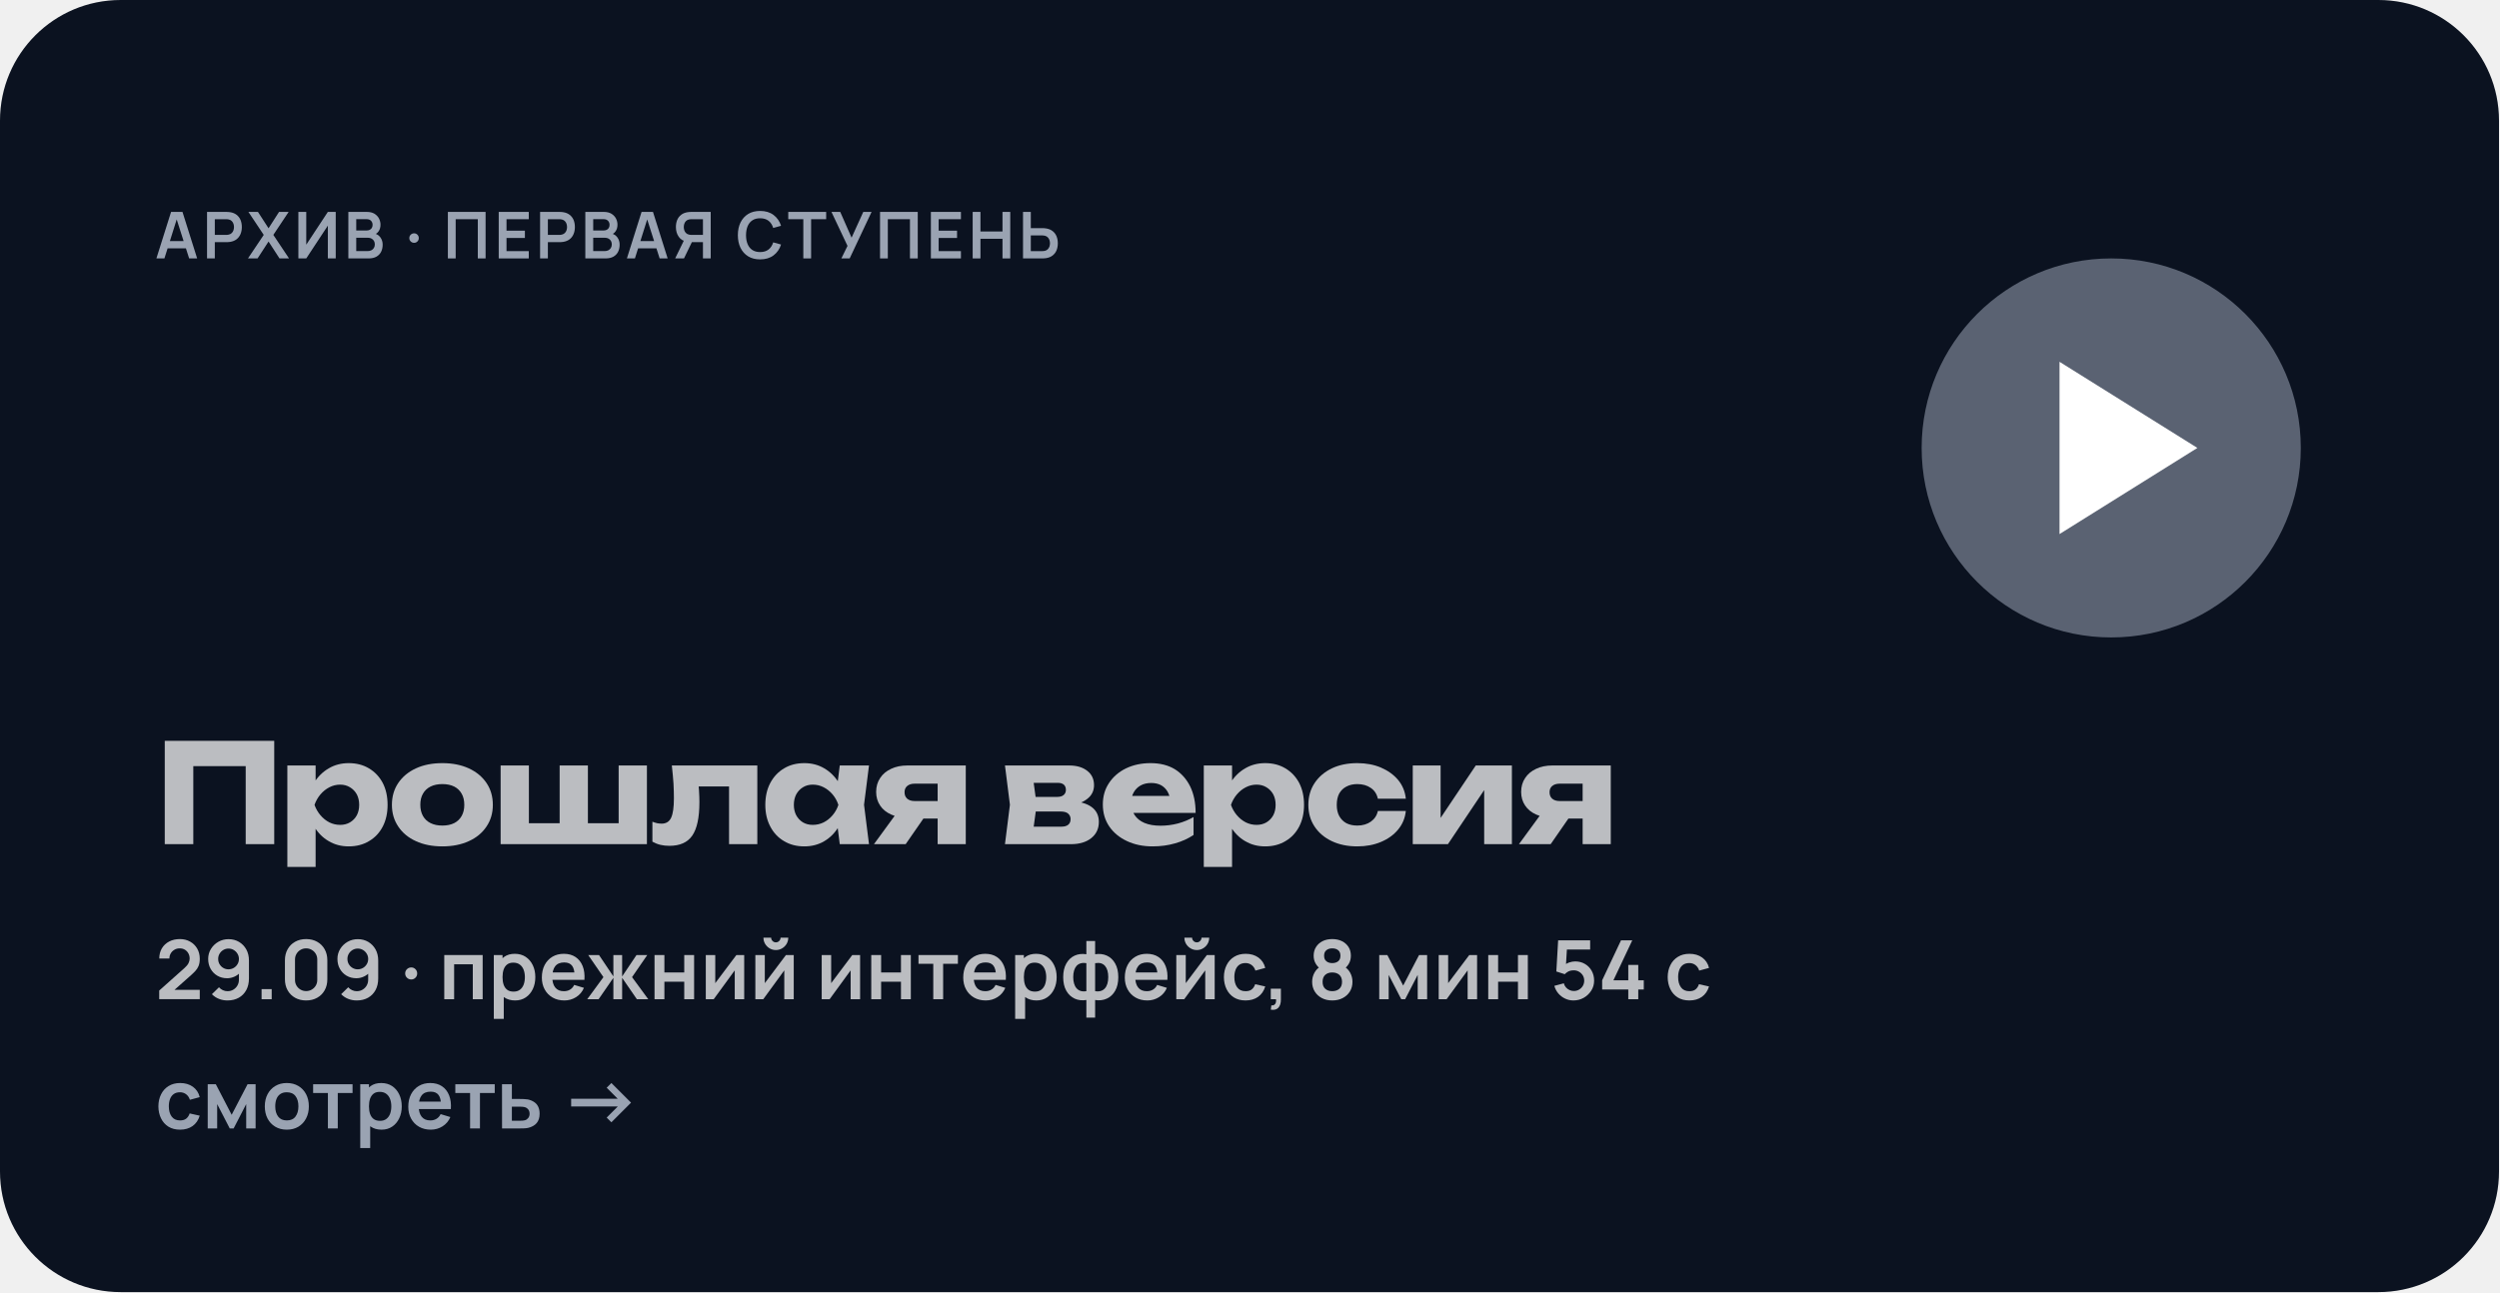
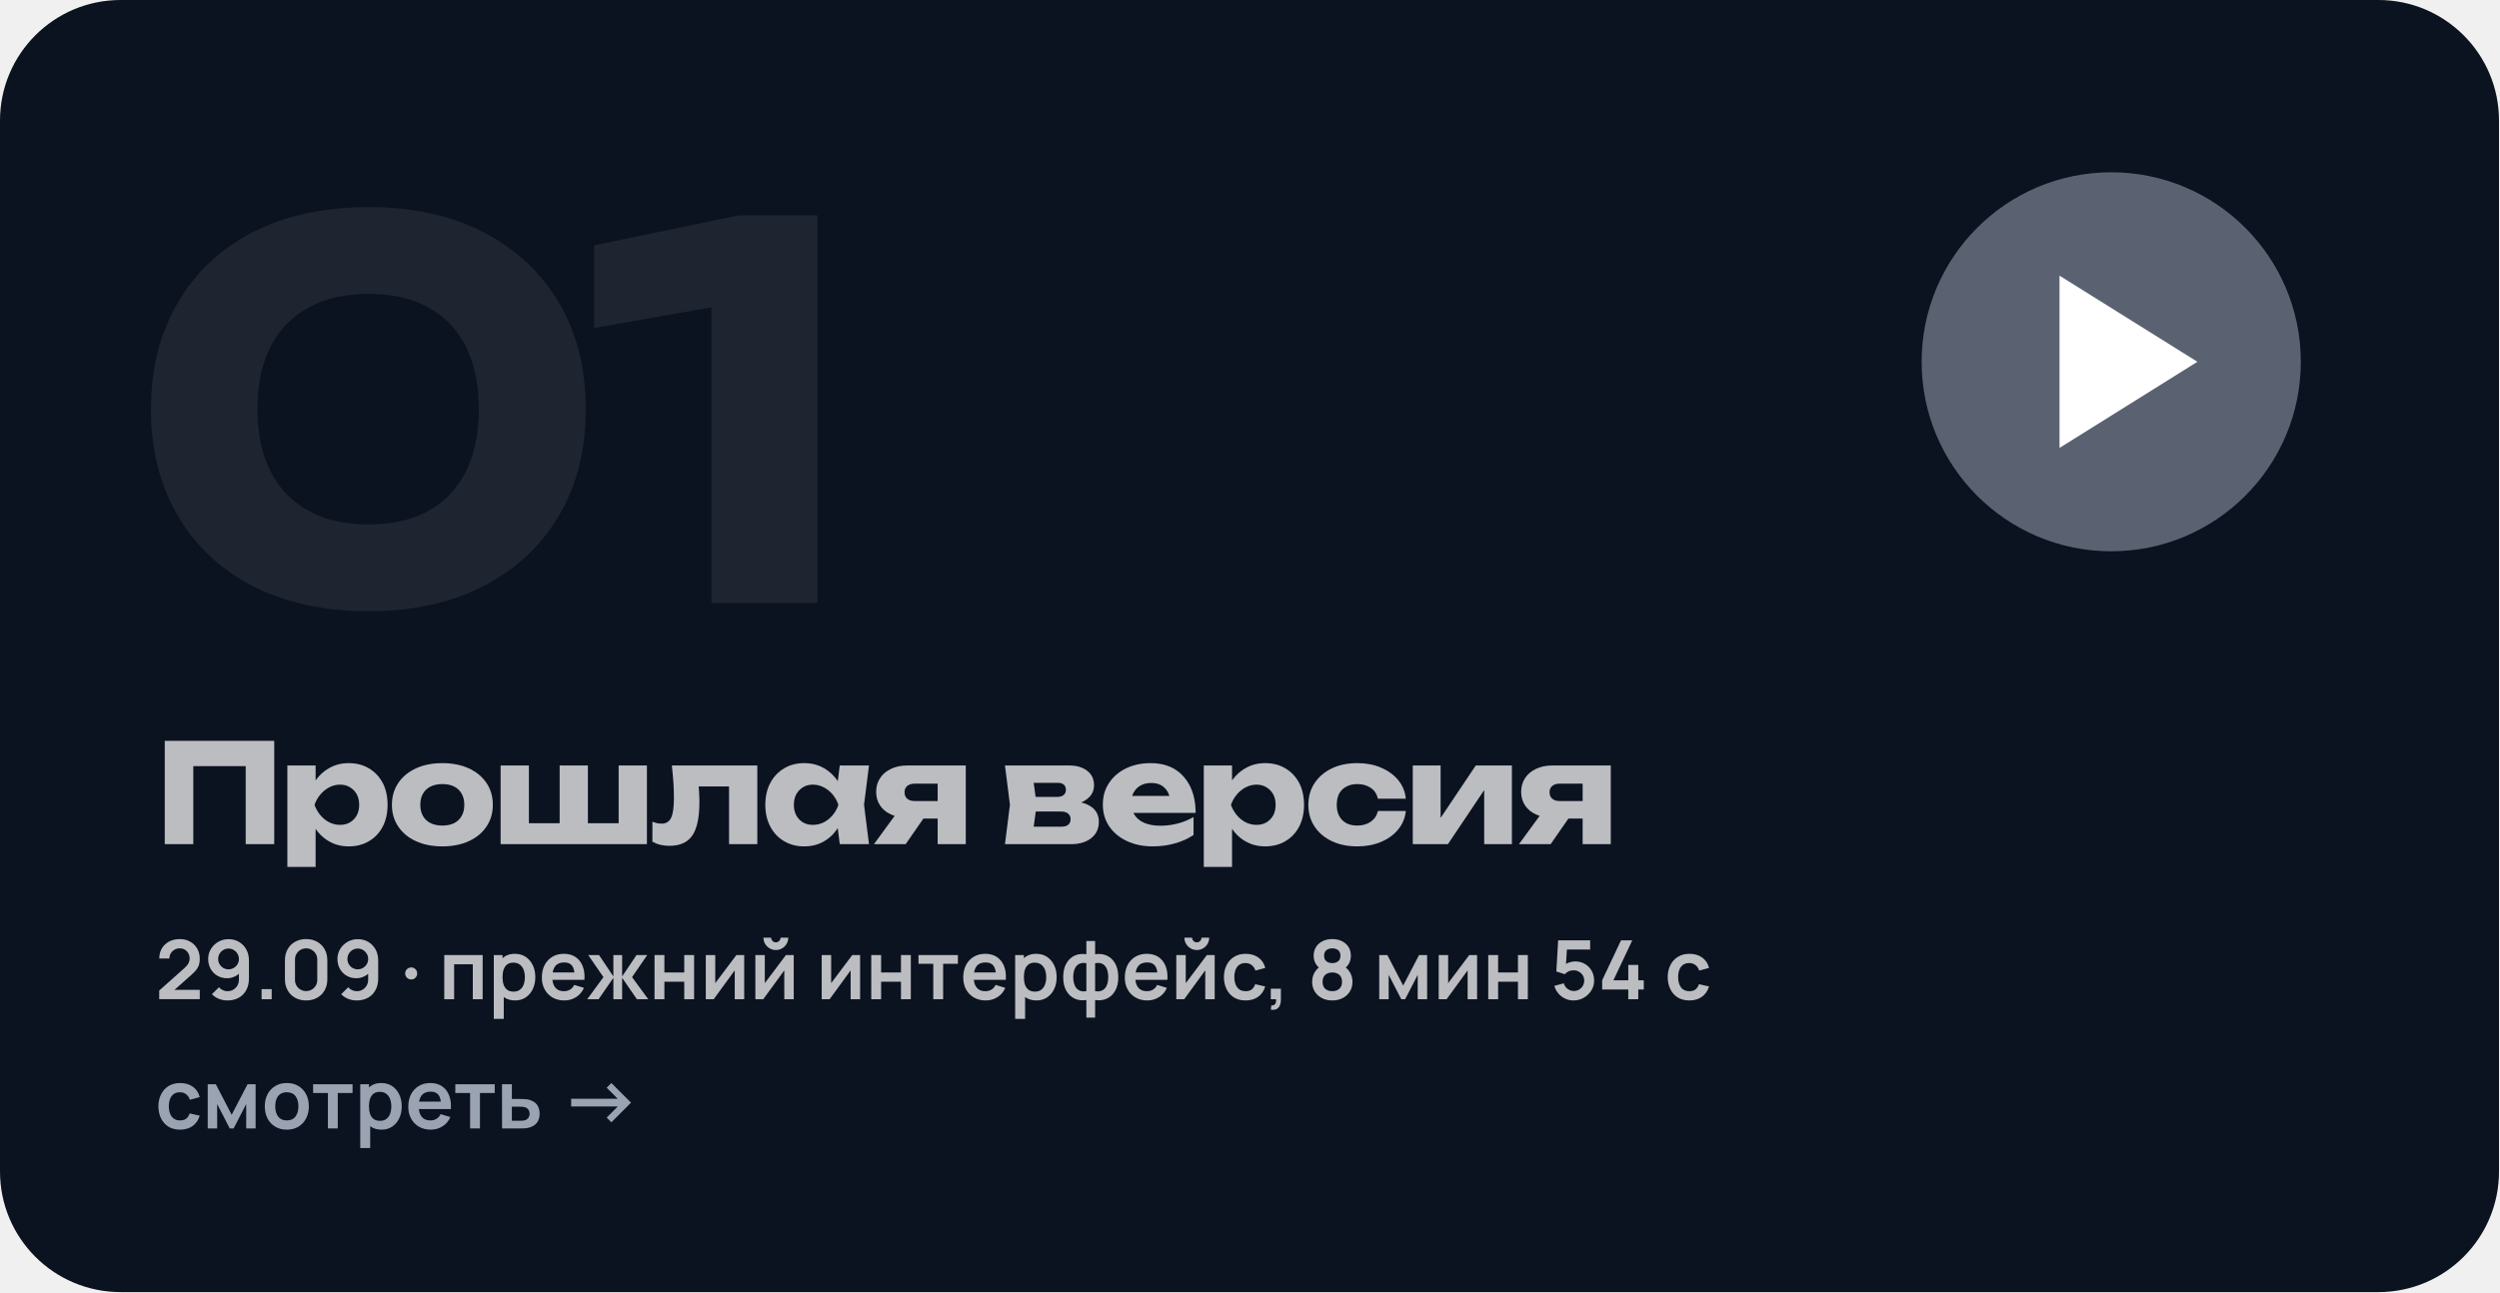
<svg xmlns="http://www.w3.org/2000/svg" width="580" height="300" viewBox="0 0 580 300" role="img" aria-labelledby="t d">
  <defs>
    <linearGradient id="cta" x1="0" y1="0" x2="1" y2="0.35">
      <stop offset="0" stop-color="#1D4ED8" />
      <stop offset=".45" stop-color="#2563EB" />
      <stop offset="1.4" stop-color="#38BDF8" />
    </linearGradient>
-     <path id="M-uni0410" d="M40 0 494 1440H847L1301 0H1053L641 1292H695L288 0ZM293 312V537H1049V312Z" />
-     <path id="M-uni0420" d="M140 0V1440H735Q756 1440 789 1438Q822 1437 850 1432Q975 1413 1056 1349Q1138 1285 1178 1188Q1217 1090 1217 971Q1217 853 1177 756Q1137 658 1056 594Q974 530 850 511Q822 507 788 505Q755 503 735 503H381V0ZM381 728H725Q745 728 770 730Q795 732 816 738Q876 753 910 791Q945 829 960 877Q974 925 974 971Q974 1017 960 1066Q945 1114 910 1152Q876 1190 816 1205Q795 1211 770 1212Q745 1214 725 1214H381Z" />
-     <path id="M-uni0425" d="M20 0 508 728 34 1440H329L657 933L982 1440H1279L805 728L1291 0H996L657 523L317 0Z" />
-     <path id="M-uni0418" d="M1296 0H1052V1015L384 0H140V1440H384V425L1052 1440H1296Z" />
-     <path id="M-uni0412" d="M140 0V1440H711Q857 1440 950 1382Q1044 1323 1090 1232Q1135 1141 1135 1044Q1135 925 1078 842Q1022 759 925 730V780Q1061 749 1132 651Q1202 553 1202 428Q1202 300 1153 204Q1104 108 1008 54Q911 0 769 0ZM384 227H739Q802 227 852 252Q902 278 930 324Q959 371 959 435Q959 493 934 539Q909 585 861 612Q813 640 746 640H384ZM384 865H708Q760 865 801 885Q842 905 866 944Q890 983 890 1040Q890 1115 842 1165Q794 1215 708 1215H384Z" />
-     <path id="M-periodcentered" d="M270 483Q207 483 164 525Q120 567 120 630Q120 693 164 735Q207 777 270 777Q328 777 370 735Q413 693 413 630Q413 567 370 525Q328 483 270 483Z" />
-     <path id="M-uni041F" d="M140 0V1440H1307V0H1066V1214H381V0Z" />
-     <path id="M-uni0415" d="M140 0V1440H1070V1214H381V859H950V633H381V226H1070V0Z" />
-     <path id="M-uni042F" d="M1180 0H940V503H568L465 512Q281 542 192 668Q103 795 103 971Q103 1090 142 1188Q182 1285 264 1349Q345 1413 470 1432Q499 1437 532 1438Q564 1440 585 1440H1180ZM353 0H80L392 640L637 586ZM940 728V1214H595Q575 1214 550 1212Q525 1211 504 1205Q444 1190 410 1152Q375 1114 361 1066Q347 1017 347 971Q347 925 361 877Q375 829 410 791Q444 753 504 738Q525 732 550 730Q575 728 595 728Z" />
-     <path id="M-uni0421" d="M749 -30Q533 -30 379 64Q225 159 142 328Q60 497 60 720Q60 943 142 1112Q225 1281 379 1376Q533 1470 749 1470Q998 1470 1164 1346Q1330 1221 1397 1010L1154 943Q1112 1084 1011 1164Q910 1243 749 1243Q604 1243 508 1178Q411 1113 362 996Q314 878 313 720Q313 562 362 444Q410 327 507 262Q604 197 749 197Q910 197 1011 277Q1112 357 1154 497L1397 430Q1330 219 1164 94Q998 -30 749 -30Z" />
-     <path id="M-uni0422" d="M486 0V1214H20V1440H1193V1214H727V0Z" />
-     <path id="M-uni0423" d="M330 0 520 388 23 1440H295L646 642L1008 1440H1265L587 0Z" />
-     <path id="M-uni041D" d="M140 0V1440H381V834H1063V1440H1303V0H1063V608H381V0Z" />
-     <path id="M-uni042C" d="M138 0V1440H379V937H733Q753 937 787 936Q821 934 849 929Q973 910 1054 846Q1136 782 1176 684Q1215 587 1215 469Q1215 350 1176 252Q1136 155 1054 91Q973 27 849 8Q821 4 788 2Q754 0 733 0ZM379 226H723Q744 226 768 228Q793 230 815 235Q874 250 908 288Q943 326 958 374Q972 423 972 469Q972 515 958 563Q943 611 908 649Q874 687 815 702Q793 708 768 710Q744 712 723 712H379Z" />
+     <path id="U-zero" d="M463 -16Q335 -16 240 32Q145 81 94 169Q42 257 42 375Q42 493 94 581Q145 669 240 718Q335 766 463 766Q590 766 684 718Q779 669 831 581Q883 493 883 375Q883 257 831 169Q779 81 684 32Q590 -16 463 -16ZM463 152Q564 152 620 210Q676 269 676 375Q676 482 620 540Q564 598 463 598Q362 598 305 540Q248 482 248 375Q248 269 305 210Q362 152 463 152Z" />
+     <path id="U-one" d="M446 750V0H241V678L337 589L14 532V692L294 750Z" />
    <path id="U-uni041F" d="M864 750V0H657V660L750 566H184L277 660V0H70V750Z" />
    <path id="U-uni0440" d="M56 571H261V407L252 383V223L261 176V-165H56ZM196 285Q209 378 250 446Q292 513 356 550Q420 588 501 588Q585 588 648 550Q712 512 748 444Q783 376 783 285Q783 196 748 128Q712 59 648 22Q585 -16 501 -16Q420 -16 356 22Q292 59 251 127Q210 195 196 285ZM577 285Q577 328 560 361Q542 394 510 413Q479 432 439 432Q398 432 361 413Q324 394 296 361Q268 328 253 285Q268 243 296 210Q324 177 361 158Q398 140 439 140Q479 140 510 158Q542 177 560 210Q577 243 577 285Z" />
    <path id="U-uni043E" d="M396 -16Q286 -16 204 22Q122 59 76 128Q30 196 30 285Q30 376 76 444Q122 512 204 550Q286 588 396 588Q505 588 588 550Q670 512 716 444Q762 376 762 285Q762 196 716 128Q670 59 588 22Q505 -16 396 -16ZM396 135Q446 135 482 153Q517 171 536 205Q555 239 555 285Q555 333 536 366Q517 400 482 418Q446 436 396 436Q346 436 310 418Q274 400 255 366Q236 333 236 286Q236 239 255 205Q274 171 310 153Q346 135 396 135Z" />
    <path id="U-uni0448" d="M56 0V571H261V91L199 152H539L484 91V571H689V91L630 152H974L912 91V571H1117V0Z" />
    <path id="U-uni043B" d="M154 571H774V0H569V513L663 419H256L342 498Q348 439 351 391Q354 343 354 305Q354 137 302 62Q251 -12 136 -12Q102 -12 72 -5Q42 2 13 18V163Q31 156 48 152Q66 149 80 149Q129 149 149 192Q169 235 169 333Q169 380 166 440Q162 499 154 571Z" />
    <path id="U-uni0430" d="M572 0 546 206 573 285 546 364 572 571H784L748 286L784 0ZM620 285Q606 195 564 127Q523 59 460 22Q396 -16 315 -16Q231 -16 168 22Q104 59 68 128Q32 196 32 285Q32 376 68 444Q104 512 168 550Q231 588 315 588Q396 588 460 550Q523 513 565 446Q607 378 620 285ZM239 285Q239 243 256 210Q274 177 305 158Q336 140 376 140Q418 140 455 158Q492 177 520 210Q548 243 562 285Q548 328 520 361Q492 394 455 413Q418 432 376 432Q336 432 305 413Q274 394 256 361Q239 328 239 285Z" />
    <path id="U-uni044F" d="M541 313V186H268L266 192Q199 192 148 215Q96 238 68 280Q39 323 39 379Q39 437 68 480Q96 523 148 547Q199 571 266 571H689V0H485V521L541 439H318Q284 439 264 422Q245 406 245 377Q245 347 264 330Q284 313 318 313ZM438 267 253 0H23L218 267Z" />
    <path id="U-uni0432" d="M42 0 78 286 42 571H507Q590 571 639 532Q688 494 688 428Q688 366 638 328Q589 289 502 280L515 313Q616 309 670 270Q723 231 723 162Q723 88 668 44Q613 0 520 0ZM239 43 160 127H452Q485 127 502 142Q518 156 518 182Q518 206 500 222Q483 237 445 237H200V343H421Q452 343 468 357Q484 371 484 394Q484 417 470 431Q455 445 425 445H161L239 528L272 286Z" />
    <path id="U-uni0435" d="M391 -16Q287 -16 206 22Q124 60 77 128Q30 197 30 288Q30 377 75 444Q120 512 198 550Q277 588 376 588Q479 588 552 544Q624 499 664 418Q703 337 703 227H195V350H588L521 307Q517 351 499 382Q481 412 452 428Q422 444 381 444Q336 444 304 426Q272 408 254 376Q236 345 236 303Q236 249 260 212Q285 174 332 154Q380 134 449 134Q512 134 574 150Q637 167 688 197V67Q629 27 554 6Q478 -16 391 -16Z" />
    <path id="U-uni0441" d="M737 241Q729 164 681 106Q633 48 556 16Q480 -16 385 -16Q280 -16 200 22Q120 60 75 128Q30 196 30 285Q30 375 75 443Q120 511 200 550Q280 588 385 588Q480 588 556 556Q633 523 681 466Q729 408 737 330H534Q523 381 483 408Q443 436 385 436Q340 436 306 418Q273 401 254 368Q236 334 236 285Q236 237 254 204Q273 170 306 152Q340 135 385 135Q443 135 484 164Q524 193 534 241Z" />
    <path id="U-uni0438" d="M56 0V571H258V111L214 125L513 571H775V0H574V473L618 458L311 0Z" />
    <path id="M-two" d="M100 2V212L716 761Q788 825 816 882Q844 939 844 992Q844 1064 813 1120Q782 1177 728 1210Q673 1243 602 1243Q527 1243 470 1208Q412 1174 380 1117Q348 1060 350 994H102Q102 1138 166 1245Q231 1352 344 1411Q458 1470 607 1470Q745 1470 855 1408Q965 1347 1028 1238Q1091 1130 1091 989Q1091 886 1063 816Q1035 746 980 687Q924 628 842 556L405 169L383 229H1091V2Z" />
    <path id="M-nine" d="M605 1468Q746 1468 859 1402Q972 1335 1038 1218Q1103 1100 1103 947V508Q1103 345 1038 224Q972 102 854 36Q736 -30 578 -30Q469 -30 372 8Q275 45 198 123L371 292Q410 247 464 222Q519 196 578 196Q662 196 725 236Q788 275 823 338Q858 402 858 475V714L901 666Q840 594 753 554Q666 513 570 513Q435 513 330 575Q226 637 166 744Q107 850 107 985Q107 1120 175 1230Q243 1339 356 1404Q470 1468 605 1468ZM605 1238Q535 1238 477 1204Q419 1170 385 1112Q351 1055 351 985Q351 915 384 857Q418 799 476 765Q533 731 603 731Q673 731 731 765Q789 799 824 857Q858 915 858 985Q858 1053 824 1110Q790 1168 732 1203Q675 1238 605 1238Z" />
    <path id="M-period" d="M180 0V247H427V0Z" />
    <path id="M-zero" d="M658 -30Q505 -30 388 36Q271 101 206 218Q140 335 140 488V952Q140 1105 206 1222Q271 1339 388 1404Q505 1470 658 1470Q811 1470 928 1404Q1044 1339 1110 1222Q1176 1105 1176 952V488Q1176 335 1110 218Q1044 101 928 36Q811 -30 658 -30ZM658 199Q734 199 796 236Q858 272 894 334Q930 395 930 471V970Q930 1047 894 1108Q858 1170 796 1206Q734 1243 658 1243Q582 1243 520 1206Q458 1170 422 1108Q386 1047 386 970V471Q386 395 422 334Q458 272 520 236Q582 199 658 199Z" />
+     <path id="M-periodcentered" d="M270 483Q207 483 164 525Q120 567 120 630Q120 693 164 735Q207 777 270 777Q328 777 370 735Q413 693 413 630Q413 567 370 525Q328 483 270 483Z" />
    <path id="M-uni043F" d="M138 0V1080H1076V0H835V854H379V0Z" />
    <path id="M-uni0440" d="M659 -30Q501 -30 394 45Q287 120 233 250Q179 379 179 540Q179 703 233 832Q287 961 392 1036Q496 1110 650 1110Q803 1110 916 1036Q1028 961 1090 832Q1152 704 1152 540Q1152 378 1091 249Q1030 120 919 45Q808 -30 659 -30ZM138 -480V1080H351V322H381V-480ZM622 186Q716 186 777 233Q838 280 868 360Q897 441 897 540Q897 638 867 718Q837 799 774 846Q711 894 614 894Q522 894 464 850Q406 805 378 726Q351 646 351 540Q351 435 378 355Q406 275 466 230Q525 186 622 186Z" />
    <path id="M-uni0435" d="M631 -30Q467 -30 343 41Q219 112 150 238Q80 364 80 528Q80 705 148 836Q216 966 337 1038Q458 1110 617 1110Q785 1110 902 1032Q1020 953 1077 810Q1134 667 1120 473H881V561Q880 737 819 818Q758 899 627 899Q479 899 407 808Q335 716 335 540Q335 376 407 286Q479 196 617 196Q706 196 770 236Q835 275 870 350L1108 278Q1046 132 916 51Q787 -30 631 -30ZM259 473V655H1002V473Z" />
    <path id="M-uni0436" d="M20 0 416 540 44 1080H308L659 557V1080H873V557L1224 1080H1487L1115 540L1511 0H1233L873 523V0H659V523L298 0Z" />
    <path id="M-uni043D" d="M138 0V1080H379V654H864V1080H1105V0H864V428H379V0Z" />
    <path id="M-uni0438" d="M1076 1080V0H845V705L331 0H138V1080H369V393L885 1080Z" />
    <path id="M-uni0439" d="M639 1202Q556 1202 487 1243Q418 1284 377 1352Q336 1421 336 1505H524Q524 1457 558 1424Q591 1390 639 1390Q687 1390 720 1424Q754 1457 754 1505H942Q942 1421 901 1352Q860 1284 791 1243Q722 1202 639 1202ZM1076 1080V0H845V705L331 0H138V1080H369V393L885 1080Z" />
    <path id="M-uni0442" d="M411 0V866H50V1080H1013V866H652V0Z" />
    <path id="M-uni0444" d="M646 -450V-19Q488 -44 360 15Q231 74 156 207Q80 340 80 540Q80 739 156 873Q231 1007 360 1066Q488 1124 646 1099V1423H860V1099Q1018 1124 1146 1066Q1275 1007 1350 873Q1426 739 1426 540Q1426 340 1350 207Q1275 74 1146 15Q1018 -44 860 -19V-450ZM646 197V881Q565 895 504 876Q444 858 404 812Q365 767 345 698Q325 628 325 540Q325 451 346 382Q366 313 407 267Q448 221 508 202Q568 184 646 197ZM860 197Q938 184 998 202Q1058 220 1098 265Q1139 310 1160 380Q1181 449 1181 540Q1181 631 1161 700Q1141 769 1102 814Q1062 860 1002 878Q941 895 860 881Z" />
    <path id="M-uni0441" d="M609 -30Q442 -30 324 44Q206 119 144 248Q81 377 80 540Q81 706 146 834Q210 963 329 1036Q448 1110 612 1110Q796 1110 924 1018Q1051 925 1090 765L850 700Q822 787 757 836Q692 884 609 884Q515 884 454 840Q393 795 364 717Q335 639 335 540Q335 386 404 291Q473 196 609 196Q705 196 760 240Q816 284 844 367L1090 312Q1040 147 915 58Q790 -30 609 -30Z" />
    <path id="M-comma" d="M120 -255 134 -151Q180 -155 207 -136Q234 -116 244 -80Q253 -45 248 0H120V257H367V-10Q367 -141 305 -208Q243 -275 120 -255Z" />
    <path id="M-eight" d="M611 -30Q468 -30 357 28Q246 86 183 189Q120 292 120 425Q120 544 175 646Q230 748 336 809L331 732Q248 795 202 878Q157 960 157 1063Q157 1187 216 1278Q274 1369 376 1420Q478 1470 611 1470Q744 1470 846 1420Q949 1369 1008 1278Q1066 1187 1066 1063Q1066 960 1022 878Q979 796 891 730L890 808Q994 749 1050 646Q1105 544 1105 425Q1105 292 1042 189Q978 86 866 28Q755 -30 611 -30ZM611 197Q717 197 784 255Q850 313 850 425Q850 537 784 596Q718 654 611 654Q505 654 440 596Q375 537 375 425Q375 313 440 255Q505 197 611 197ZM611 883Q700 883 756 928Q811 972 811 1063Q811 1154 756 1198Q700 1243 611 1243Q523 1243 468 1198Q412 1154 412 1063Q412 972 468 928Q523 883 611 883Z" />
    <path id="M-uni043C" d="M138 0V1080H336L723 334L1111 1080H1308V0H1078V595L771 0H676L369 595V0Z" />
    <path id="M-five" d="M567 -30Q457 -30 362 16Q267 61 198 141Q130 221 100 327L332 389Q346 331 384 289Q421 247 472 224Q522 201 576 201Q646 201 704 235Q762 269 796 326Q830 384 830 454Q830 524 796 582Q761 639 703 672Q645 706 576 706Q493 706 438 676Q384 646 355 612L149 678L193 1440H975V1214H322L412 1299L380 769L336 823Q392 874 466 899Q540 924 609 924Q744 924 848 862Q953 801 1012 695Q1072 589 1072 454Q1072 319 1002 210Q932 100 818 35Q703 -30 567 -30Z" />
    <path id="M-four" d="M738 0V238H100V463L561 1440H836L375 463H738V838H982V463H1117V238H982V0Z" />
    <path id="M-uni043E" d="M617 -30Q455 -30 334 43Q213 116 146 244Q80 373 80 540Q80 710 148 838Q216 966 337 1038Q458 1110 617 1110Q780 1110 901 1037Q1022 964 1089 836Q1156 707 1156 540Q1156 372 1088 244Q1021 115 900 42Q779 -30 617 -30ZM617 196Q761 196 831 292Q901 388 901 540Q901 697 830 790Q759 884 617 884Q520 884 458 840Q395 797 365 720Q335 642 335 540Q335 383 406 290Q478 196 617 196Z" />
    <path id="M-uni044C" d="M139 0 138 1080H379V720H573Q618 720 674 718Q731 716 769 709Q860 689 924 645Q989 601 1023 530Q1057 459 1057 359Q1057 216 984 130Q910 45 777 14Q737 5 680 2Q622 0 576 0ZM379 189H597Q619 189 646 191Q673 193 698 200Q743 212 778 254Q812 297 812 359Q812 424 777 466Q742 508 691 521Q668 527 643 529Q618 531 597 531H379Z" />
    <path id="M-arrowright" d="M280 536V725H1418L1148 995L1263 1110L1743 630L1263 150L1148 265L1419 536Z" />
  </defs>
  <rect width="580" height="300" rx="28" fill="#0B1220" />
-   <g fill="#9AA3B2">
-     <use href="#M-uni0410" transform="matrix(0.0075 0 0 -0.0075 36.0 60.0)" />
-     <use href="#M-uni0420" transform="matrix(0.0075 0 0 -0.0075 47.0 60.0)" />
-     <use href="#M-uni0425" transform="matrix(0.0075 0 0 -0.0075 57.4 60.0)" />
-     <use href="#M-uni0418" transform="matrix(0.0075 0 0 -0.0075 68.2 60.0)" />
-     <use href="#M-uni0412" transform="matrix(0.0075 0 0 -0.0075 79.8 60.0)" />
-     <use href="#M-periodcentered" transform="matrix(0.0075 0 0 -0.0075 94.1 60.0)" />
-     <use href="#M-uni041F" transform="matrix(0.0075 0 0 -0.0075 102.9 60.0)" />
-     <use href="#M-uni0415" transform="matrix(0.0075 0 0 -0.0075 114.7 60.0)" />
-     <use href="#M-uni0420" transform="matrix(0.0075 0 0 -0.0075 124.3 60.0)" />
-     <use href="#M-uni0412" transform="matrix(0.0075 0 0 -0.0075 134.8 60.0)" />
-     <use href="#M-uni0410" transform="matrix(0.0075 0 0 -0.0075 145.2 60.0)" />
-     <use href="#M-uni042F" transform="matrix(0.0075 0 0 -0.0075 156.1 60.0)" />
-     <use href="#M-uni0421" transform="matrix(0.0075 0 0 -0.0075 170.8 60.0)" />
-     <use href="#M-uni0422" transform="matrix(0.0075 0 0 -0.0075 182.8 60.0)" />
-     <use href="#M-uni0423" transform="matrix(0.0075 0 0 -0.0075 192.8 60.0)" />
-     <use href="#M-uni041F" transform="matrix(0.0075 0 0 -0.0075 203.2 60.0)" />
-     <use href="#M-uni0415" transform="matrix(0.0075 0 0 -0.0075 215.0 60.0)" />
-     <use href="#M-uni041D" transform="matrix(0.0075 0 0 -0.0075 224.7 60.0)" />
-     <use href="#M-uni042C" transform="matrix(0.0075 0 0 -0.0075 236.4 60.0)" />
+   <g fill="#FFFFFF" fill-opacity="0.08">
+     <use href="#U-zero" transform="matrix(0.12 0 0 -0.12 30.0 140.0)" />
+     <use href="#U-one" transform="matrix(0.12 0 0 -0.12 136.2 140.0)" />
  </g>
-   <circle cx="490" cy="104" r="44" fill="#5A6272" />
-   <path d="M478 84 L510 104 L478 124 Z" fill="#FFFFFF" />
+   <circle cx="490" cy="84" r="44" fill="#5A6272" />
+   <path d="M478 64 L510 84 L478 104 Z" fill="#FFFFFF" />
  <g fill="#FFFFFF" fill-opacity="0.72">
    <use href="#U-uni041F" transform="matrix(0.032 0 0 -0.032 36.0 196.0)" />
    <use href="#U-uni0440" transform="matrix(0.032 0 0 -0.032 64.9 196.0)" />
    <use href="#U-uni043E" transform="matrix(0.032 0 0 -0.032 90.0 196.0)" />
    <use href="#U-uni0448" transform="matrix(0.032 0 0 -0.032 114.4 196.0)" />
    <use href="#U-uni043B" transform="matrix(0.032 0 0 -0.032 151.0 196.0)" />
    <use href="#U-uni0430" transform="matrix(0.032 0 0 -0.032 176.6 196.0)" />
    <use href="#U-uni044F" transform="matrix(0.032 0 0 -0.032 202.1 196.0)" />
    <use href="#U-uni0432" transform="matrix(0.032 0 0 -0.032 231.9 196.0)" />
    <use href="#U-uni0435" transform="matrix(0.032 0 0 -0.032 255.0 196.0)" />
    <use href="#U-uni0440" transform="matrix(0.032 0 0 -0.032 277.6 196.0)" />
    <use href="#U-uni0441" transform="matrix(0.032 0 0 -0.032 302.7 196.0)" />
    <use href="#U-uni0438" transform="matrix(0.032 0 0 -0.032 326.1 196.0)" />
    <use href="#U-uni044F" transform="matrix(0.032 0 0 -0.032 351.8 196.0)" />
  </g>
  <g fill="#FFFFFF" fill-opacity="0.72">
    <use href="#M-two" transform="matrix(0.0095 0 0 -0.0095 36.0 232.0)" />
    <use href="#M-nine" transform="matrix(0.0095 0 0 -0.0095 47.3 232.0)" />
    <use href="#M-period" transform="matrix(0.0095 0 0 -0.0095 59.0 232.0)" />
    <use href="#M-zero" transform="matrix(0.0095 0 0 -0.0095 64.8 232.0)" />
    <use href="#M-nine" transform="matrix(0.0095 0 0 -0.0095 77.3 232.0)" />
    <use href="#M-periodcentered" transform="matrix(0.0095 0 0 -0.0095 92.9 232.0)" />
    <use href="#M-uni043F" transform="matrix(0.0095 0 0 -0.0095 101.8 232.0)" />
    <use href="#M-uni0440" transform="matrix(0.0095 0 0 -0.0095 113.3 232.0)" />
    <use href="#M-uni0435" transform="matrix(0.0095 0 0 -0.0095 125.0 232.0)" />
    <use href="#M-uni0436" transform="matrix(0.0095 0 0 -0.0095 136.1 232.0)" />
    <use href="#M-uni043D" transform="matrix(0.0095 0 0 -0.0095 150.6 232.0)" />
    <use href="#M-uni0438" transform="matrix(0.0095 0 0 -0.0095 162.5 232.0)" />
    <use href="#M-uni0439" transform="matrix(0.0095 0 0 -0.0095 174.0 232.0)" />
    <use href="#M-uni0438" transform="matrix(0.0095 0 0 -0.0095 189.4 232.0)" />
    <use href="#M-uni043D" transform="matrix(0.0095 0 0 -0.0095 200.9 232.0)" />
    <use href="#M-uni0442" transform="matrix(0.0095 0 0 -0.0095 212.7 232.0)" />
    <use href="#M-uni0435" transform="matrix(0.0095 0 0 -0.0095 222.8 232.0)" />
    <use href="#M-uni0440" transform="matrix(0.0095 0 0 -0.0095 234.3 232.0)" />
    <use href="#M-uni0444" transform="matrix(0.0095 0 0 -0.0095 246.0 232.0)" />
    <use href="#M-uni0435" transform="matrix(0.0095 0 0 -0.0095 260.3 232.0)" />
    <use href="#M-uni0439" transform="matrix(0.0095 0 0 -0.0095 271.7 232.0)" />
    <use href="#M-uni0441" transform="matrix(0.0095 0 0 -0.0095 283.3 232.0)" />
    <use href="#M-comma" transform="matrix(0.0095 0 0 -0.0095 293.8 232.0)" />
    <use href="#M-eight" transform="matrix(0.0095 0 0 -0.0095 303.4 232.0)" />
    <use href="#M-uni043C" transform="matrix(0.0095 0 0 -0.0095 318.8 232.0)" />
    <use href="#M-uni0438" transform="matrix(0.0095 0 0 -0.0095 332.6 232.0)" />
    <use href="#M-uni043D" transform="matrix(0.0095 0 0 -0.0095 344.1 232.0)" />
    <use href="#M-five" transform="matrix(0.0095 0 0 -0.0095 359.8 232.0)" />
    <use href="#M-four" transform="matrix(0.0095 0 0 -0.0095 370.9 232.0)" />
    <use href="#M-uni0441" transform="matrix(0.0095 0 0 -0.0095 386.3 232.0)" />
  </g>
  <g fill="#9AA3B2">
    <use href="#M-uni0441" transform="matrix(0.0095 0 0 -0.0095 36.0 262.0)" />
    <use href="#M-uni043C" transform="matrix(0.0095 0 0 -0.0095 46.9 262.0)" />
    <use href="#M-uni043E" transform="matrix(0.0095 0 0 -0.0095 60.7 262.0)" />
    <use href="#M-uni0442" transform="matrix(0.0095 0 0 -0.0095 72.2 262.0)" />
    <use href="#M-uni0440" transform="matrix(0.0095 0 0 -0.0095 82.3 262.0)" />
    <use href="#M-uni0435" transform="matrix(0.0095 0 0 -0.0095 94.0 262.0)" />
    <use href="#M-uni0442" transform="matrix(0.0095 0 0 -0.0095 105.2 262.0)" />
    <use href="#M-uni044C" transform="matrix(0.0095 0 0 -0.0095 115.2 262.0)" />
    <use href="#M-arrowright" transform="matrix(0.0095 0 0 -0.0095 129.9 262.0)" />
  </g>
</svg>
